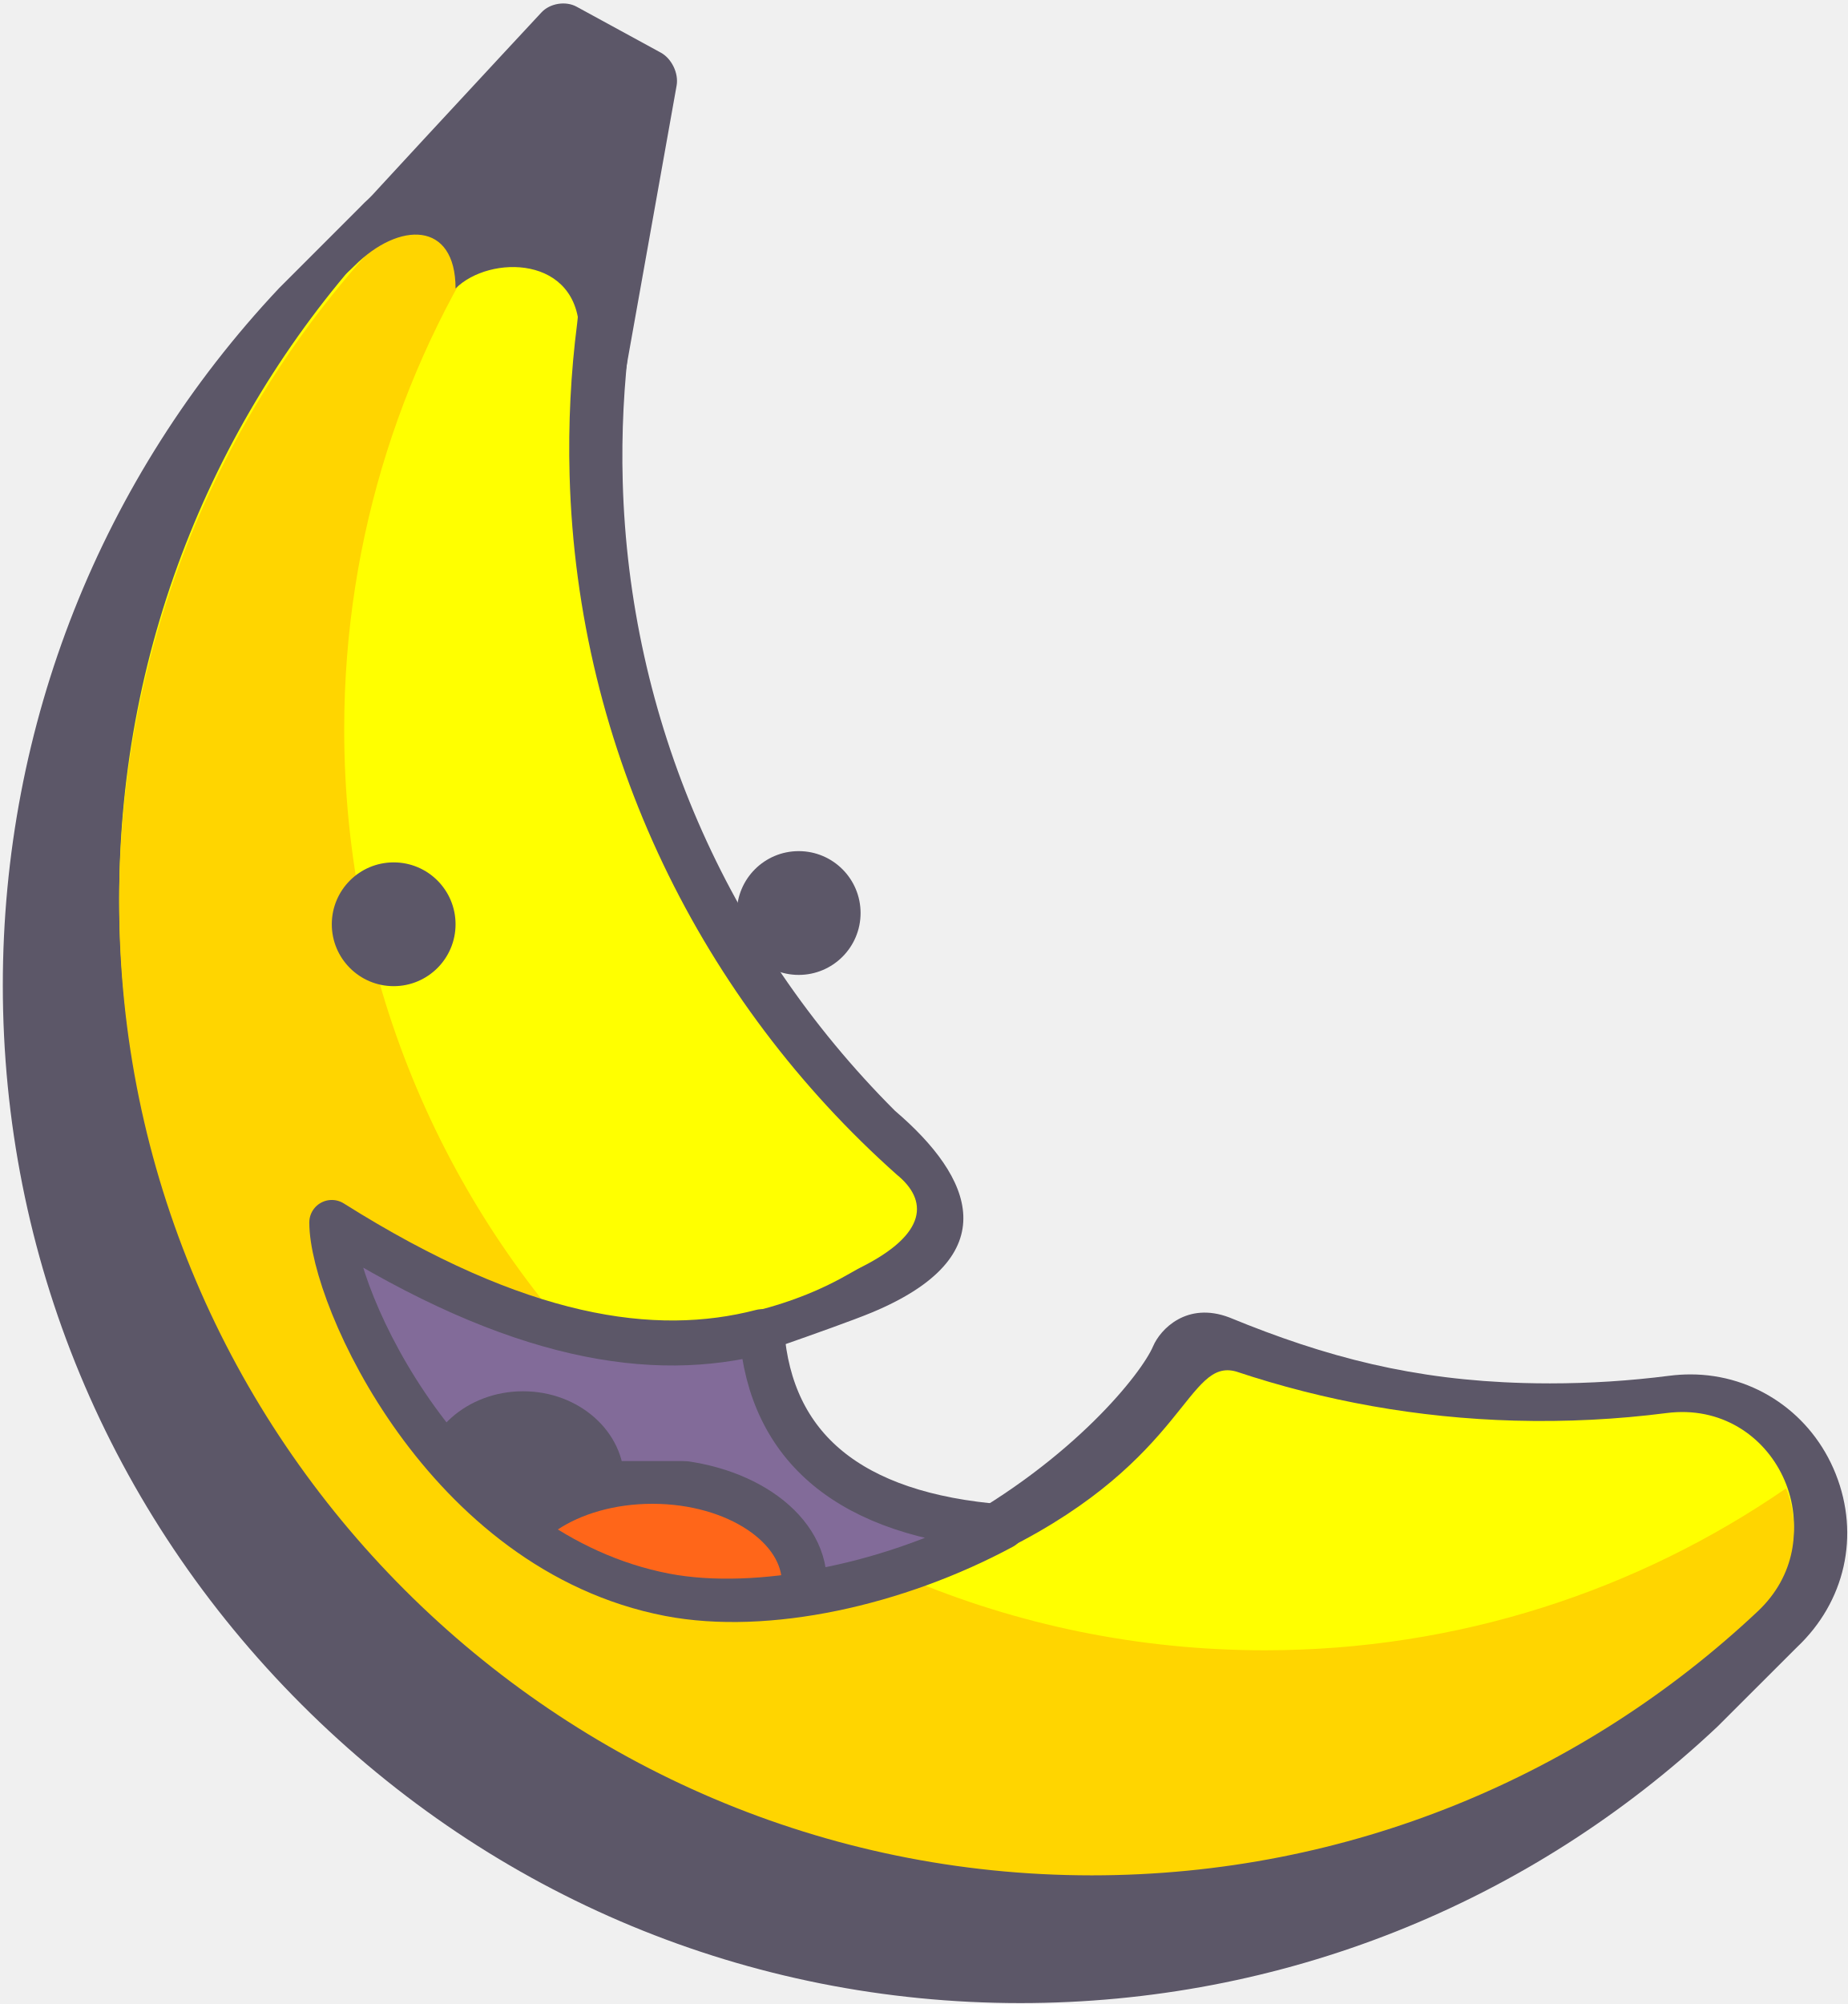
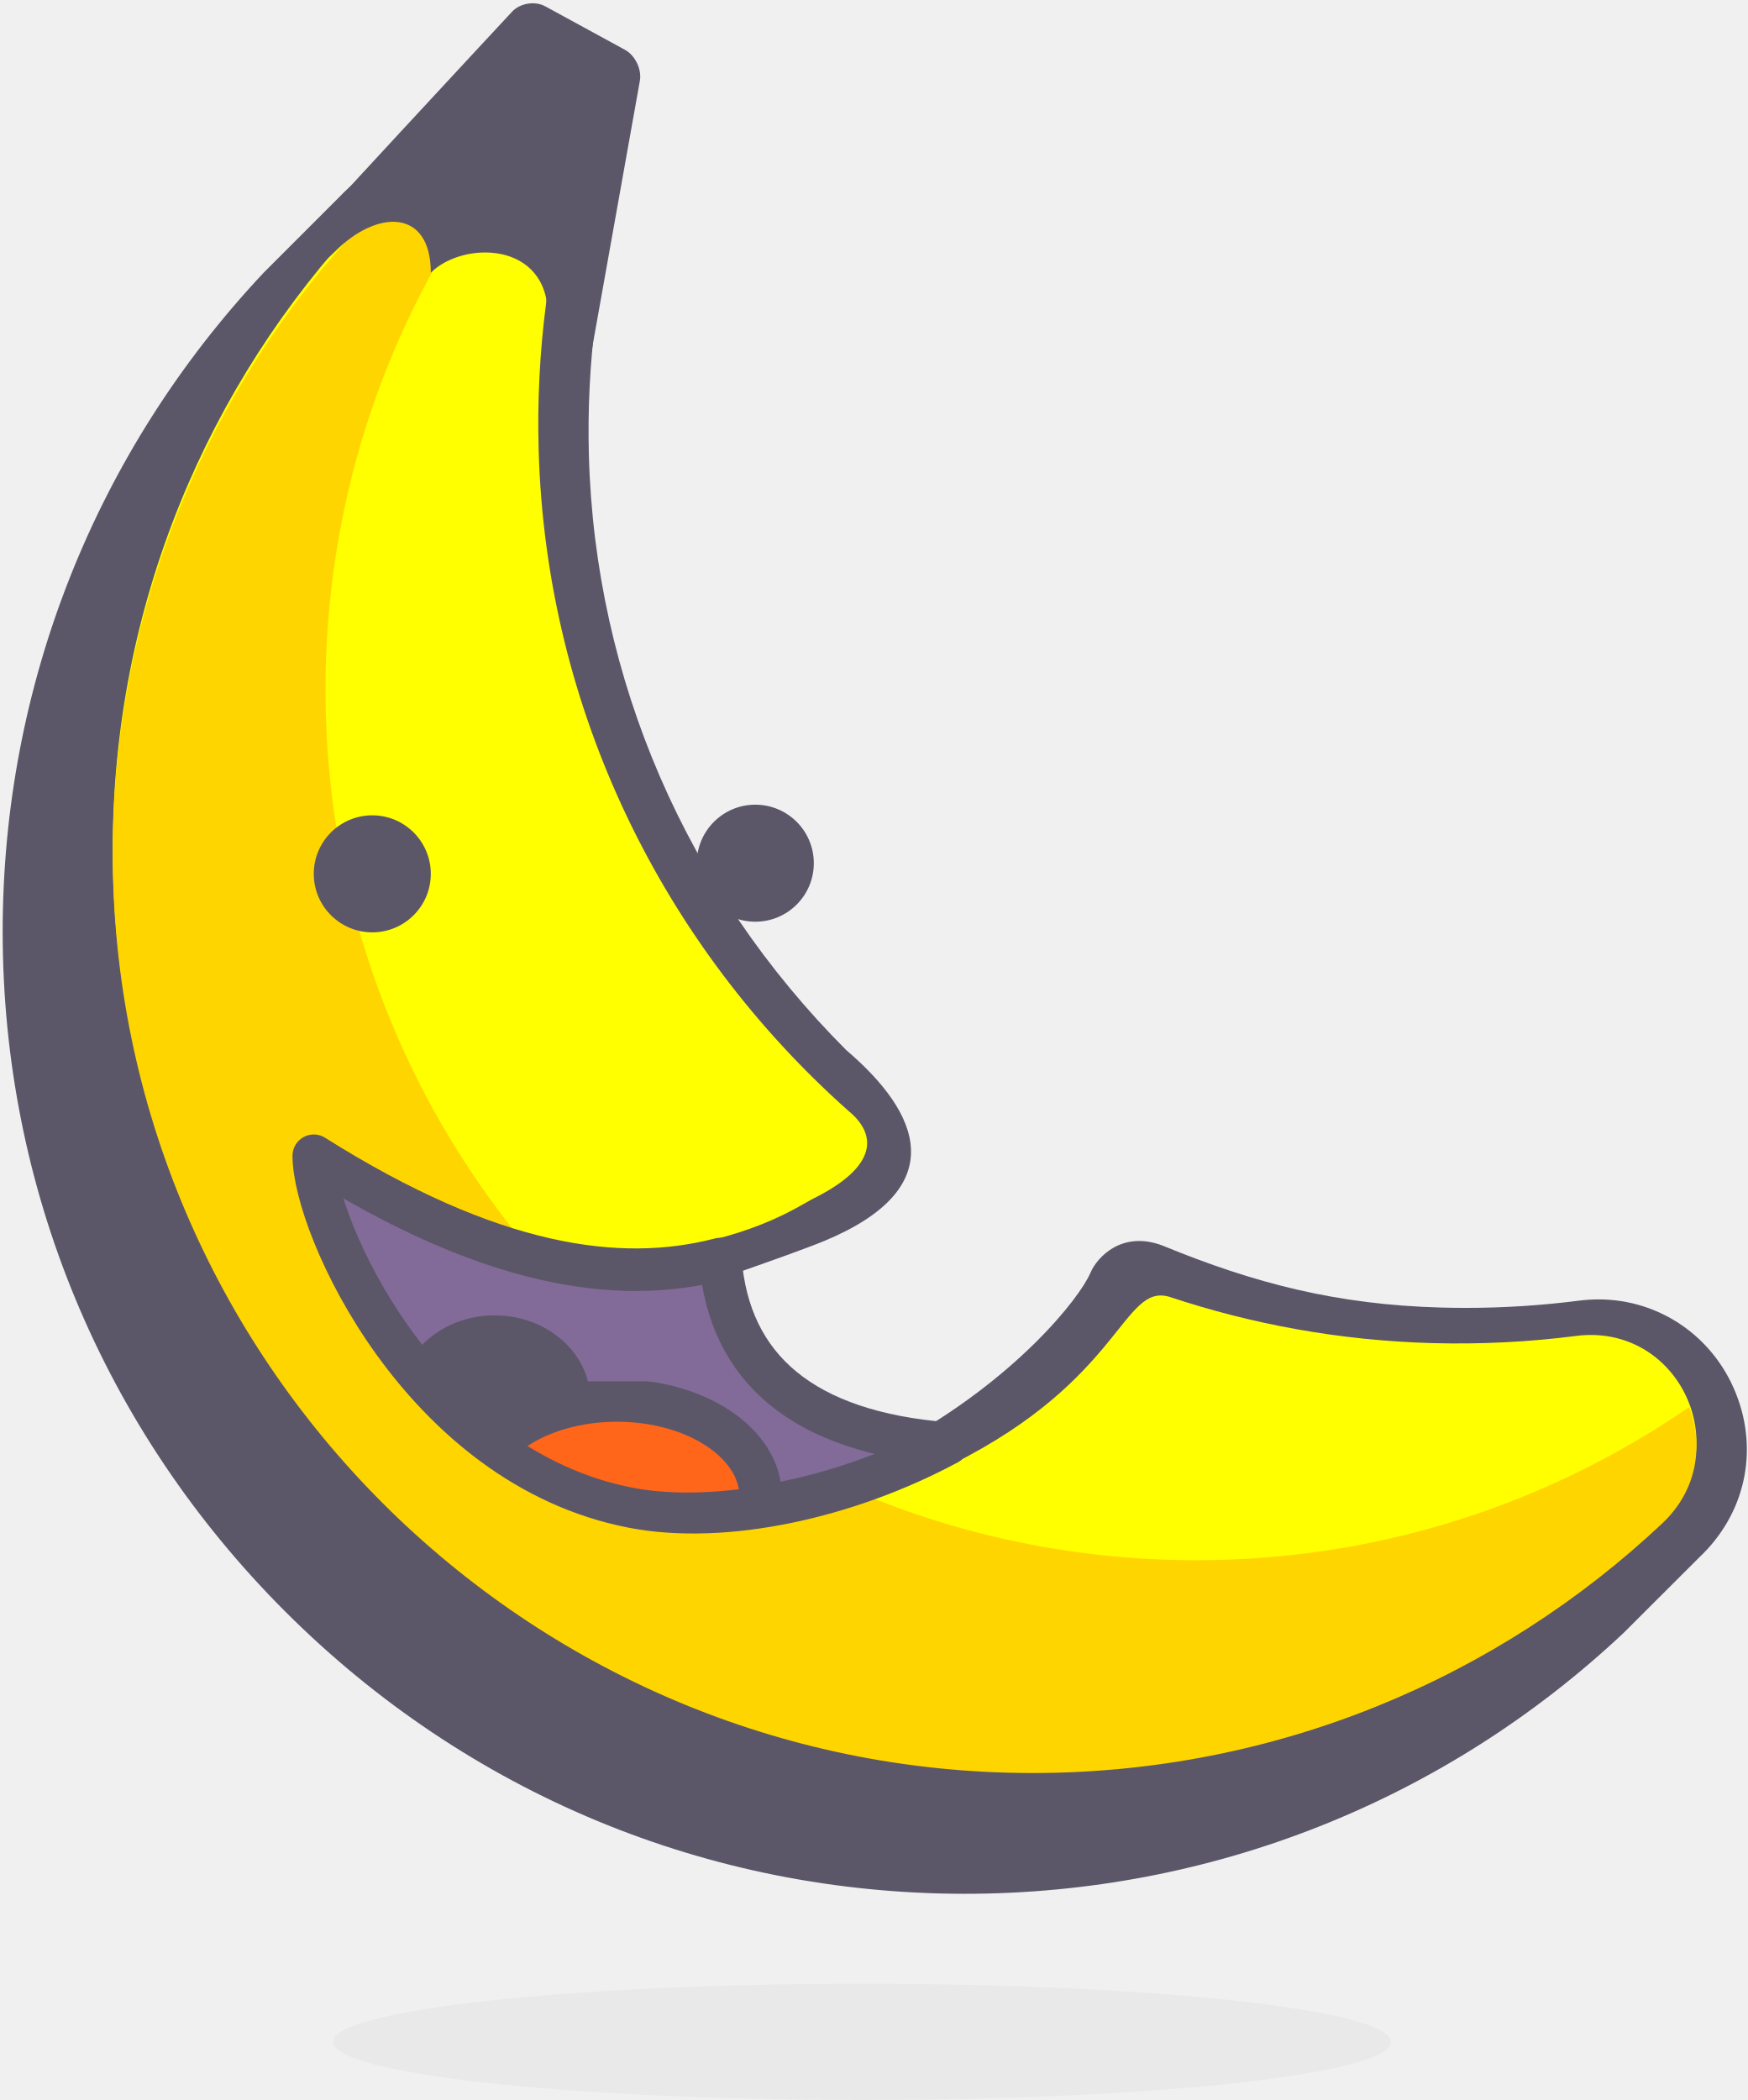
- <svg xmlns="http://www.w3.org/2000/svg" xmlns:xlink="http://www.w3.org/1999/xlink" width="451px" height="489px" viewBox="0 0 451 489" version="1.1">
+ <svg xmlns="http://www.w3.org/2000/svg" xmlns:xlink="http://www.w3.org/1999/xlink" width="451px" height="542px" viewBox="0 0 451 542" version="1.1">
  <defs>
    <path d="M151.844,66.408 C128.896,78.76 97.913,84.995 76.827,80.933 C28.126,71.55 0.812,16.427 0.812,0.343 C41.254,25.804 73.419,30.139 96.884,24.05 C148.286,6.238 183.984,41.934 151.844,66.408 Z" id="path-1" />
  </defs>
  <g id="Page-1" stroke="none" stroke-width="1" fill="none" fill-rule="evenodd">
    <g id="Desktop-HD" transform="translate(-498, -156)">
      <g id="head" transform="translate(396, 156)">
        <g id="main-nan">
          <g id="body">
            <path d="M532.631,193.018 C533.106,176.834 524.234,162.814 509.463,156.43 C494.87,150.122 478.276,153.214 467.185,164.302 C465.966,165.524 464.801,166.847 463.725,168.242 C457.824,175.881 451.343,183.243 444.467,190.118 C442.981,191.607 441.468,193.076 439.93,194.531 C420.461,212.966 401.526,224.156 377.781,234.062 C367.641,238.606 367.903,248.035 369.583,252.197 C372.225,258.739 375.408,285.205 365.7,318.212 C358.475,342.775 297.739,331.803 297.739,331.803 C297.739,331.803 311.737,303.357 315.215,294.913 C328.807,261.905 309.389,254.139 284.392,256.115 C226.034,256.115 170.797,234.247 128.852,194.537 C120.24,186.384 112.236,177.537 105.055,168.242 C98.14,159.291 88.296,153.975 77.331,153.272 C66.127,152.555 55.146,156.696 47.209,164.631 C39.757,172.078 35.838,182.161 36.168,193.018 L36.168,220.477 C38.101,283.9 63.886,343.549 108.776,388.435 C155.551,435.211 217.919,460.97 284.39,460.97 C350.857,460.97 413.225,435.211 460.001,388.438 C504.893,343.549 530.679,283.9 532.612,220.477 L532.631,193.018 Z" id="base" fill="#5C5768" transform="translate(284.3988, 307.0809) rotate(-315) translate(-284.3988, -307.0809) " />
            <path d="M398.71,244.283 C387.753,250.393 405.229,267.868 389.695,314.466 C384.917,328.797 277.074,353.299 294.55,331.941 C312.025,310.583 314.473,295.475 315.909,291.167 C321.734,273.692 315.909,267.868 306.076,268.903 C242.704,272.584 178.102,251.189 129.019,204.72 C119.856,196.046 111.544,186.828 104.08,177.166 C87.736,156 54.053,168.165 54.868,194.893 C56.645,253.179 79.772,310.933 124.263,355.421 C216.695,447.849 367.526,447.849 459.957,355.421 C504.449,310.933 527.576,253.179 529.352,194.893 C530.168,168.165 496.485,156.003 480.138,177.166 C472.674,186.825 464.365,196.043 455.204,204.717 C438.033,220.975 418.963,234.163 398.71,244.283 Z" id="yellow-back" fill="#FFFF00" transform="translate(292.1103, 295.5639) rotate(-315) translate(-292.1103, -295.5639) " />
            <path d="M450.132,287.394 C362.383,375.138 220.111,375.138 132.362,287.394 C98.953,253.988 78.303,212.677 70.334,169.487 C60.858,173.667 53.622,183.008 54.004,195.57 C55.78,253.857 78.91,311.607 123.399,356.099 C215.83,448.527 366.664,448.527 459.096,356.099 C503.587,311.607 526.714,253.857 528.49,195.57 C528.872,183.008 521.636,173.667 512.16,169.487 C504.191,212.677 483.541,253.988 450.132,287.394" id="yellow-shade" fill="#FFD500" transform="translate(291.2471, 297.4536) rotate(-315) translate(-291.2471, -297.4536) " />
            <path d="M213.19,70.392 C221.429,62.155 243.397,62.155 243.397,81.376 C243.397,100.597 254.381,92.359 254.381,92.359 L267.146,20.881 C267.679,17.896 265.951,14.297 263.291,12.846 L242.724,1.629 C240.063,0.177 236.227,0.803 234.158,3.028 C234.158,3.028 177.032,64.398 174.746,67.646 C172.46,70.894 177.492,75.884 188.476,64.901 C199.46,53.917 213.19,53.917 213.19,70.392 Z" id="hat" fill="#5C5768" />
          </g>
          <g id="eyes" transform="translate(182.9841, 207.6851)" fill="#5C5768">
            <ellipse id="eye-R" cx="113.96" cy="15.102" rx="15.103" ry="15.102" />
            <ellipse id="eye-L" cx="15.103" cy="17.848" rx="15.103" ry="15.102" />
          </g>
          <g id="mouth" transform="translate(182.9841, 298.2983)">
            <path d="M163.641,74.283 C137.838,88.17 106.089,95.181 82.381,90.613 C27.623,80.064 -4.105327e-08,18.085 0,9.30810984e-13 C45.472,28.629 78.549,33.502 104.933,26.656 C107.095,54.917 126.317,71.392 163.641,74.283 Z" stroke="#5C5768" stroke-width="10.984" stroke-linecap="round" stroke-linejoin="round" fill="#826B99" />
            <g id="Mask-+-tongue" transform="translate(5.492063, 4.745856)">
              <mask id="mask-2" fill="white">
                <use xlink:href="#path-1" />
              </mask>
              <g id="Mask" />
              <ellipse id="throat" fill="#5C5768" mask="url(#mask-2)" cx="41.19" cy="58.409" rx="24.714" ry="21.967" />
              <ellipse id="Oval-444" stroke="#5C5768" stroke-width="10.984" fill="#FF6619" mask="url(#mask-2)" cx="72.77" cy="83.122" rx="37.071" ry="24.713" />
            </g>
          </g>
+           <ellipse id="shadow" fill-opacity="0.05" fill="#5C5768" cx="324.5" cy="527" rx="136.5" ry="15" />
        </g>
      </g>
    </g>
  </g>
</svg>
